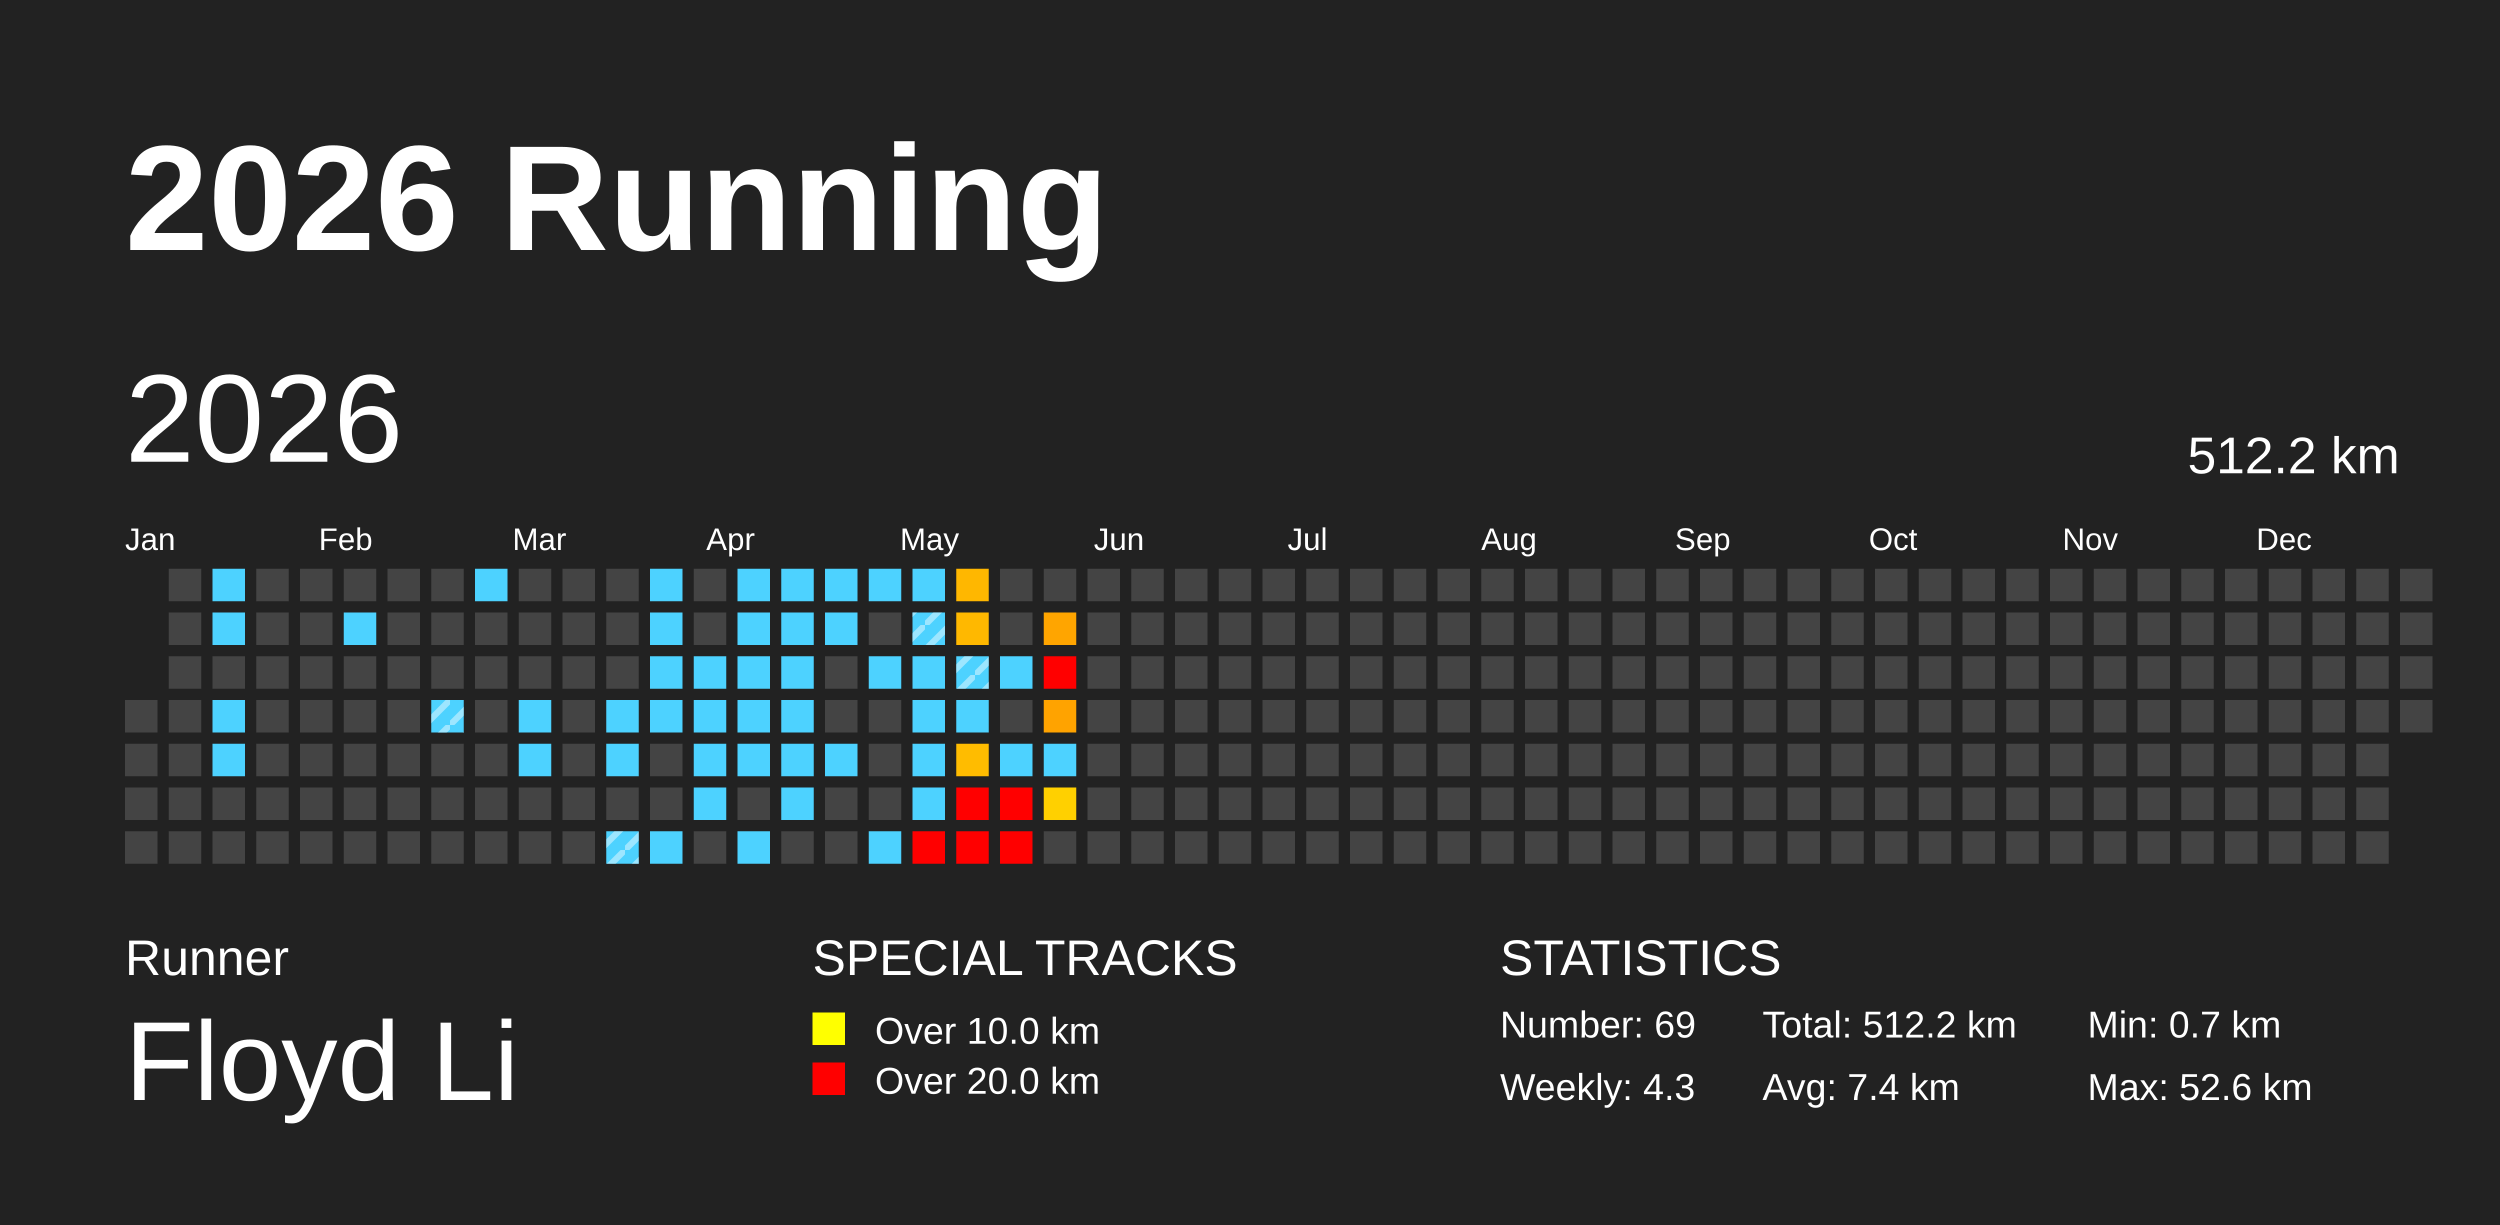
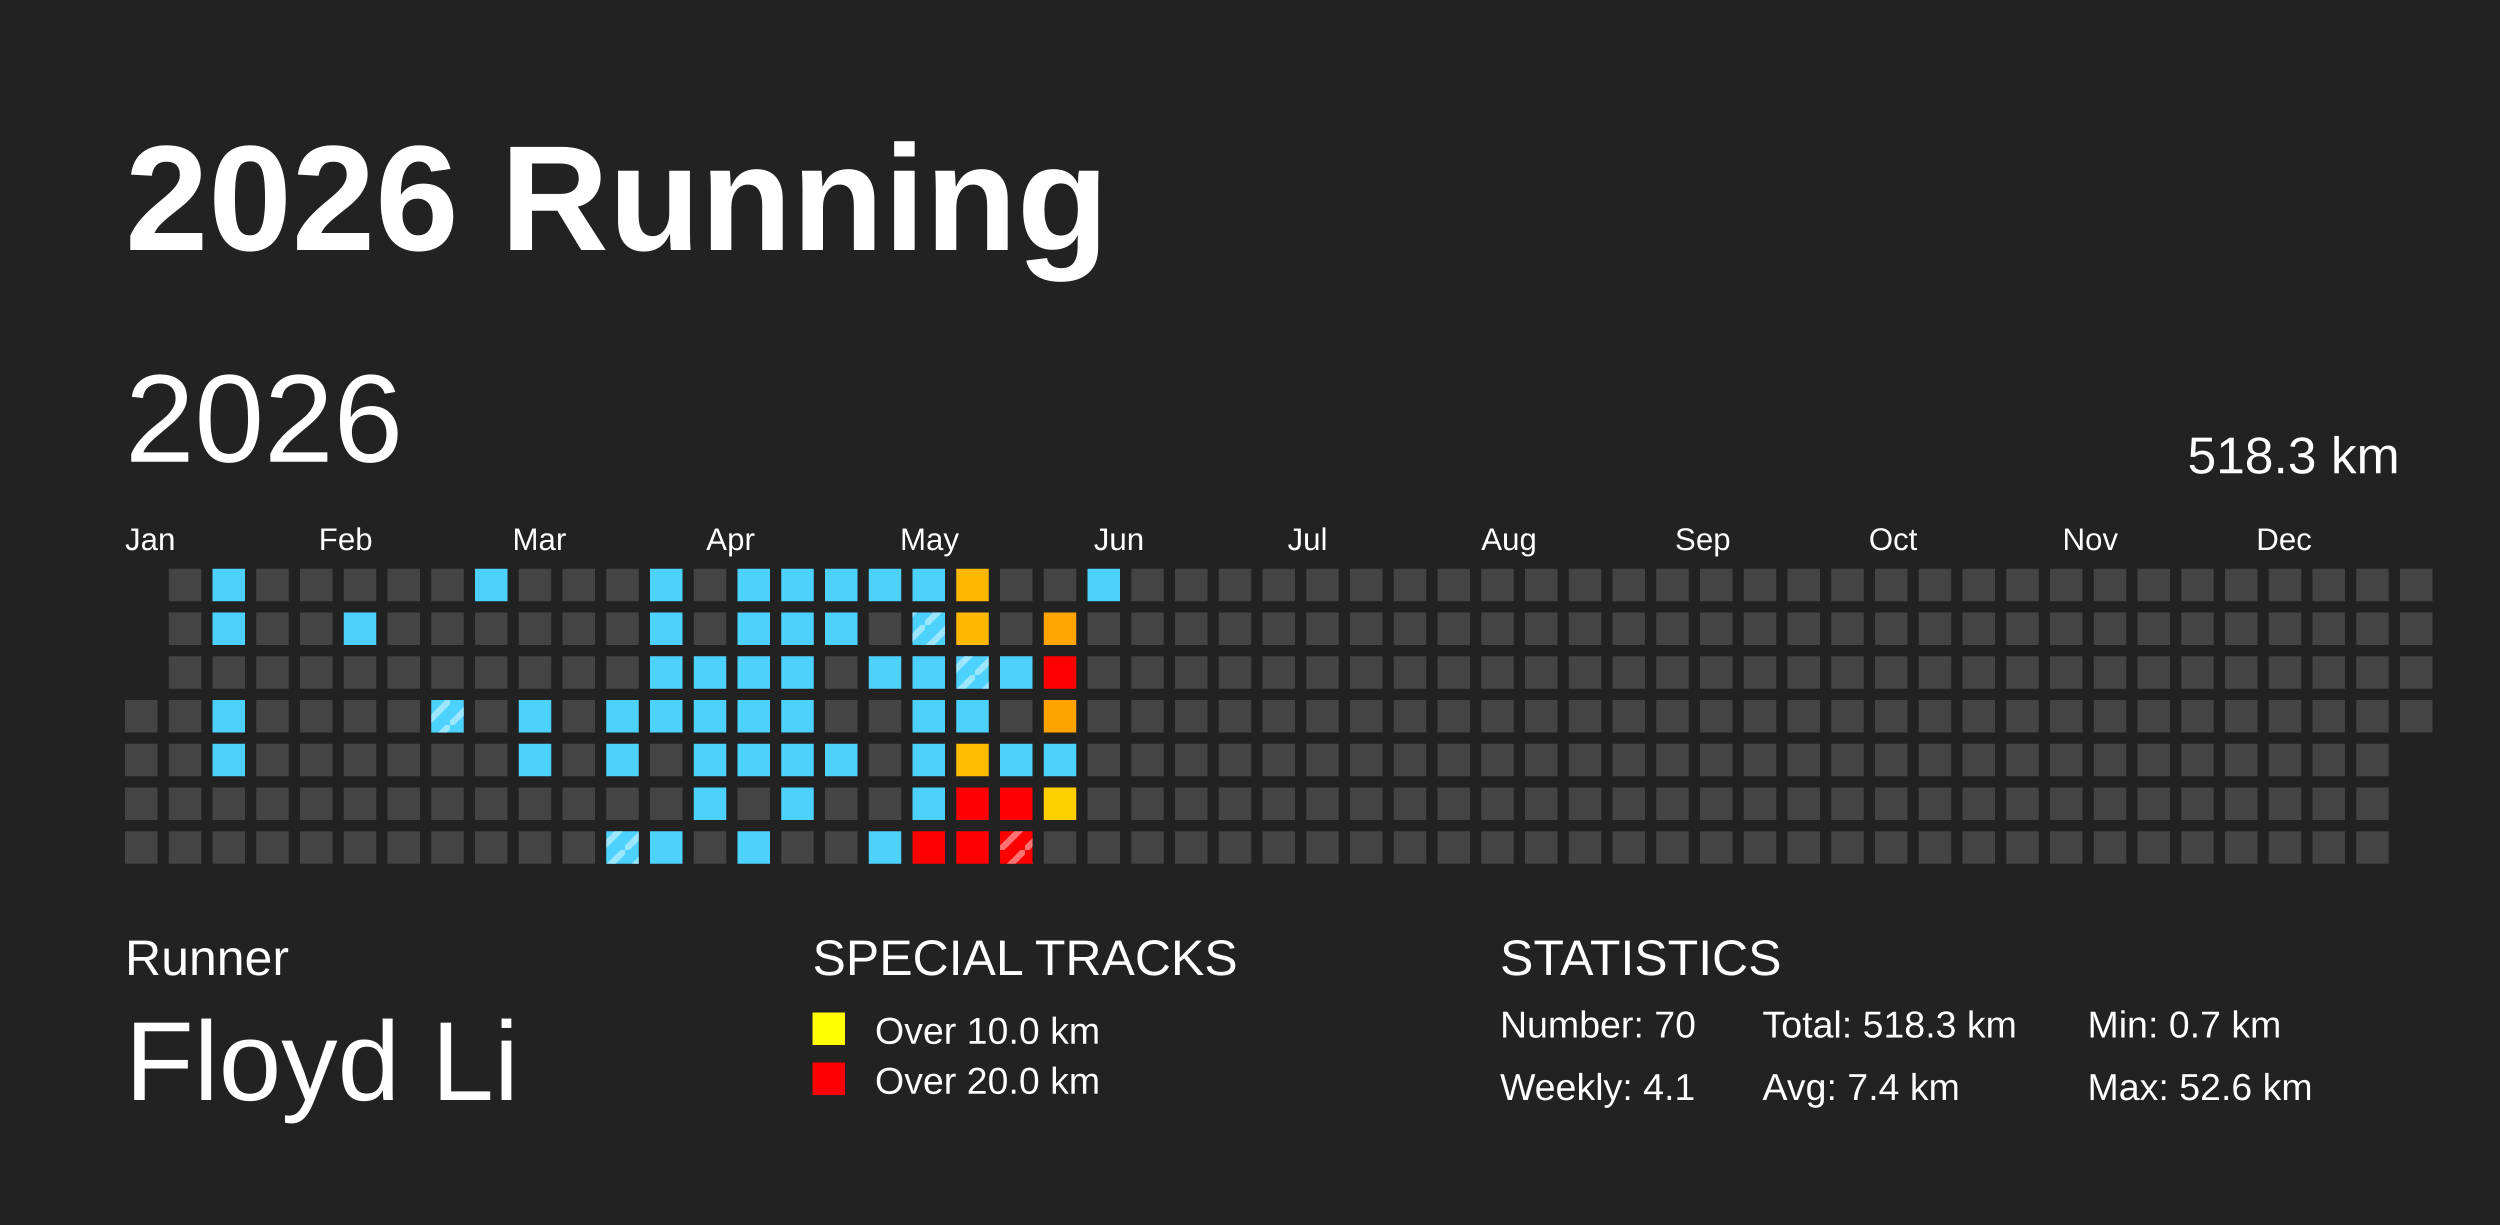
<svg xmlns="http://www.w3.org/2000/svg" baseProfile="full" height="98mm" version="1.1" viewBox="0,0,200,98" width="200mm">
  <defs>
    <pattern height="2" id="indoor-stripe" patternUnits="userSpaceOnUse" width="2">
      <line stroke="white" stroke-opacity="0.45" stroke-width="0.5" x1="0" x2="2" y1="2" y2="0" />
    </pattern>
  </defs>
  <rect fill="#222222" height="98" width="200" x="0" y="0" />
  <text fill="#FFFFFF" style="font-size:12px; font-family:Arial; font-weight:bold;" x="10" y="20">2026 Running</text>
  <text fill="#FFFFFF" style="font-size:4px; font-family:Arial" x="10" y="78">Runner</text>
  <text fill="#FFFFFF" style="font-size:9px; font-family:Arial" x="10" y="88">Floyd Li</text>
  <text fill="#FFFFFF" style="font-size:4px; font-family:Arial" x="65" y="78">SPECIAL TRACKS</text>
  <rect fill="yellow" height="2.6" width="2.6" x="65" y="81" />
  <text fill="#FFFFFF" style="font-size:3px; font-family:Arial" x="70" y="83.5">Over 10.0 km</text>
  <rect fill="red" height="2.6" width="2.6" x="65" y="85" />
  <text fill="#FFFFFF" style="font-size:3px; font-family:Arial" x="70" y="87.5">Over 20.0 km</text>
  <text fill="#FFFFFF" style="font-size:4px; font-family:Arial" x="120" y="78">STATISTICS</text>
-   <text fill="#FFFFFF" style="font-size:3px; font-family:Arial" x="120" y="83">Number: 69</text>
-   <text fill="#FFFFFF" style="font-size:3px; font-family:Arial" x="120" y="88">Weekly: 4.3</text>
-   <text fill="#FFFFFF" style="font-size:3px; font-family:Arial" x="141" y="83">Total: 512.2 km</text>
+   <text fill="#FFFFFF" style="font-size:3px; font-family:Arial" x="120" y="83">Number: 70</text>
+   <text fill="#FFFFFF" style="font-size:3px; font-family:Arial" x="120" y="88">Weekly: 4.1</text>
+   <text fill="#FFFFFF" style="font-size:3px; font-family:Arial" x="141" y="83">Total: 518.3 km</text>
  <text fill="#FFFFFF" style="font-size:3px; font-family:Arial" x="141" y="88">Avg: 7.4 km</text>
  <text fill="#FFFFFF" style="font-size:3px; font-family:Arial" x="167" y="83">Min: 0.7 km</text>
  <text fill="#FFFFFF" style="font-size:3px; font-family:Arial" x="167" y="88">Max: 52.6 km</text>
  <text dominant-baseline="hanging" fill="#FFFFFF" style="font-size:10.0px; font-family:Arial;" x="10" y="30">2026</text>
-   <text dominant-baseline="hanging" fill="#FFFFFF" style="font-size:4.125px; font-family:Arial;" x="175" y="35">512.2 km</text>
+   <text dominant-baseline="hanging" fill="#FFFFFF" style="font-size:4.125px; font-family:Arial;" x="175" y="35">518.3 km</text>
  <text fill="#FFFFFF" style="font-size:2.5px; font-family:Arial" x="10.0" y="44">Jan</text>
  <text fill="#FFFFFF" style="font-size:2.5px; font-family:Arial" x="25.5" y="44">Feb</text>
  <text fill="#FFFFFF" style="font-size:2.5px; font-family:Arial" x="41.0" y="44">Mar</text>
  <text fill="#FFFFFF" style="font-size:2.5px; font-family:Arial" x="56.5" y="44">Apr</text>
  <text fill="#FFFFFF" style="font-size:2.5px; font-family:Arial" x="72.0" y="44">May</text>
  <text fill="#FFFFFF" style="font-size:2.5px; font-family:Arial" x="87.5" y="44">Jun</text>
  <text fill="#FFFFFF" style="font-size:2.5px; font-family:Arial" x="103.0" y="44">Jul</text>
  <text fill="#FFFFFF" style="font-size:2.5px; font-family:Arial" x="118.5" y="44">Aug</text>
  <text fill="#FFFFFF" style="font-size:2.5px; font-family:Arial" x="134.0" y="44">Sep</text>
  <text fill="#FFFFFF" style="font-size:2.5px; font-family:Arial" x="149.5" y="44">Oct</text>
  <text fill="#FFFFFF" style="font-size:2.5px; font-family:Arial" x="165.0" y="44">Nov</text>
  <text fill="#FFFFFF" style="font-size:2.5px; font-family:Arial" x="180.5" y="44">Dec</text>
  <rect fill="#444444" height="2.6" width="2.6" x="10.0" y="56.0" />
  <rect fill="#444444" height="2.6" width="2.6" x="10.0" y="59.5" />
  <rect fill="#444444" height="2.6" width="2.6" x="10.0" y="63.0" />
  <rect fill="#444444" height="2.6" width="2.6" x="10.0" y="66.5" />
  <rect fill="#444444" height="2.6" width="2.6" x="13.5" y="45.5" />
  <rect fill="#444444" height="2.6" width="2.6" x="13.5" y="49.0" />
  <rect fill="#444444" height="2.6" width="2.6" x="13.5" y="52.5" />
  <rect fill="#444444" height="2.6" width="2.6" x="13.5" y="56.0" />
  <rect fill="#444444" height="2.6" width="2.6" x="13.5" y="59.5" />
  <rect fill="#444444" height="2.6" width="2.6" x="13.5" y="63.0" />
  <rect fill="#444444" height="2.6" width="2.6" x="13.5" y="66.5" />
  <rect fill="#4dd2ff" height="2.6" width="2.6" x="17.0" y="45.5" />
  <rect fill="#4dd2ff" height="2.6" width="2.6" x="17.0" y="49.0" />
  <rect fill="#444444" height="2.6" width="2.6" x="17.0" y="52.5" />
  <rect fill="#4dd2ff" height="2.6" width="2.6" x="17.0" y="56.0" />
  <rect fill="#4dd2ff" height="2.6" width="2.6" x="17.0" y="59.5" />
  <rect fill="#444444" height="2.6" width="2.6" x="17.0" y="63.0" />
  <rect fill="#444444" height="2.6" width="2.6" x="17.0" y="66.5" />
  <rect fill="#444444" height="2.6" width="2.6" x="20.5" y="45.5" />
  <rect fill="#444444" height="2.6" width="2.6" x="20.5" y="49.0" />
  <rect fill="#444444" height="2.6" width="2.6" x="20.5" y="52.5" />
  <rect fill="#444444" height="2.6" width="2.6" x="20.5" y="56.0" />
  <rect fill="#444444" height="2.6" width="2.6" x="20.5" y="59.5" />
  <rect fill="#444444" height="2.6" width="2.6" x="20.5" y="63.0" />
  <rect fill="#444444" height="2.6" width="2.6" x="20.5" y="66.5" />
  <rect fill="#444444" height="2.6" width="2.6" x="24.0" y="45.5" />
  <rect fill="#444444" height="2.6" width="2.6" x="24.0" y="49.0" />
  <rect fill="#444444" height="2.6" width="2.6" x="24.0" y="52.5" />
  <rect fill="#444444" height="2.6" width="2.6" x="24.0" y="56.0" />
  <rect fill="#444444" height="2.6" width="2.6" x="24.0" y="59.5" />
  <rect fill="#444444" height="2.6" width="2.6" x="24.0" y="63.0" />
  <rect fill="#444444" height="2.6" width="2.6" x="24.0" y="66.5" />
  <rect fill="#444444" height="2.6" width="2.6" x="27.5" y="45.5" />
  <rect fill="#4dd2ff" height="2.6" width="2.6" x="27.5" y="49.0" />
  <rect fill="#444444" height="2.6" width="2.6" x="27.5" y="52.5" />
  <rect fill="#444444" height="2.6" width="2.6" x="27.5" y="56.0" />
  <rect fill="#444444" height="2.6" width="2.6" x="27.5" y="59.5" />
  <rect fill="#444444" height="2.6" width="2.6" x="27.5" y="63.0" />
  <rect fill="#444444" height="2.6" width="2.6" x="27.5" y="66.5" />
  <rect fill="#444444" height="2.6" width="2.6" x="31.0" y="45.5" />
  <rect fill="#444444" height="2.6" width="2.6" x="31.0" y="49.0" />
  <rect fill="#444444" height="2.6" width="2.6" x="31.0" y="52.5" />
  <rect fill="#444444" height="2.6" width="2.6" x="31.0" y="56.0" />
  <rect fill="#444444" height="2.6" width="2.6" x="31.0" y="59.5" />
  <rect fill="#444444" height="2.6" width="2.6" x="31.0" y="63.0" />
  <rect fill="#444444" height="2.6" width="2.6" x="31.0" y="66.5" />
  <rect fill="#444444" height="2.6" width="2.6" x="34.5" y="45.5" />
  <rect fill="#444444" height="2.6" width="2.6" x="34.5" y="49.0" />
  <rect fill="#444444" height="2.6" width="2.6" x="34.5" y="52.5" />
  <rect fill="#4dd2ff" height="2.6" width="2.6" x="34.5" y="56.0" />
  <rect fill="url(#indoor-stripe)" height="2.6" style="pointer-events: none;" width="2.6" x="34.5" y="56.0" />
  <rect fill="#444444" height="2.6" width="2.6" x="34.5" y="59.5" />
  <rect fill="#444444" height="2.6" width="2.6" x="34.5" y="63.0" />
  <rect fill="#444444" height="2.6" width="2.6" x="34.5" y="66.5" />
  <rect fill="#4dd2ff" height="2.6" width="2.6" x="38.0" y="45.5" />
  <rect fill="#444444" height="2.6" width="2.6" x="38.0" y="49.0" />
  <rect fill="#444444" height="2.6" width="2.6" x="38.0" y="52.5" />
  <rect fill="#444444" height="2.6" width="2.6" x="38.0" y="56.0" />
  <rect fill="#444444" height="2.6" width="2.6" x="38.0" y="59.5" />
  <rect fill="#444444" height="2.6" width="2.6" x="38.0" y="63.0" />
  <rect fill="#444444" height="2.6" width="2.6" x="38.0" y="66.5" />
  <rect fill="#444444" height="2.6" width="2.6" x="41.5" y="45.5" />
  <rect fill="#444444" height="2.6" width="2.6" x="41.5" y="49.0" />
  <rect fill="#444444" height="2.6" width="2.6" x="41.5" y="52.5" />
  <rect fill="#4dd2ff" height="2.6" width="2.6" x="41.5" y="56.0" />
  <rect fill="#4dd2ff" height="2.6" width="2.6" x="41.5" y="59.5" />
  <rect fill="#444444" height="2.6" width="2.6" x="41.5" y="63.0" />
  <rect fill="#444444" height="2.6" width="2.6" x="41.5" y="66.5" />
  <rect fill="#444444" height="2.6" width="2.6" x="45.0" y="45.5" />
  <rect fill="#444444" height="2.6" width="2.6" x="45.0" y="49.0" />
  <rect fill="#444444" height="2.6" width="2.6" x="45.0" y="52.5" />
  <rect fill="#444444" height="2.6" width="2.6" x="45.0" y="56.0" />
  <rect fill="#444444" height="2.6" width="2.6" x="45.0" y="59.5" />
  <rect fill="#444444" height="2.6" width="2.6" x="45.0" y="63.0" />
  <rect fill="#444444" height="2.6" width="2.6" x="45.0" y="66.5" />
  <rect fill="#444444" height="2.6" width="2.6" x="48.5" y="45.5" />
  <rect fill="#444444" height="2.6" width="2.6" x="48.5" y="49.0" />
  <rect fill="#444444" height="2.6" width="2.6" x="48.5" y="52.5" />
  <rect fill="#4dd2ff" height="2.6" width="2.6" x="48.5" y="56.0" />
  <rect fill="#4dd2ff" height="2.6" width="2.6" x="48.5" y="59.5" />
  <rect fill="#444444" height="2.6" width="2.6" x="48.5" y="63.0" />
  <rect fill="#4dd2ff" height="2.6" width="2.6" x="48.5" y="66.5" />
  <rect fill="url(#indoor-stripe)" height="2.6" style="pointer-events: none;" width="2.6" x="48.5" y="66.5" />
  <rect fill="#4dd2ff" height="2.6" width="2.6" x="52.0" y="45.5" />
  <rect fill="#4dd2ff" height="2.6" width="2.6" x="52.0" y="49.0" />
  <rect fill="#4dd2ff" height="2.6" width="2.6" x="52.0" y="52.5" />
  <rect fill="#4dd2ff" height="2.6" width="2.6" x="52.0" y="56.0" />
  <rect fill="#444444" height="2.6" width="2.6" x="52.0" y="59.5" />
  <rect fill="#444444" height="2.6" width="2.6" x="52.0" y="63.0" />
  <rect fill="#4dd2ff" height="2.6" width="2.6" x="52.0" y="66.5" />
  <rect fill="#444444" height="2.6" width="2.6" x="55.5" y="45.5" />
  <rect fill="#444444" height="2.6" width="2.6" x="55.5" y="49.0" />
  <rect fill="#4dd2ff" height="2.6" width="2.6" x="55.5" y="52.5" />
  <rect fill="#4dd2ff" height="2.6" width="2.6" x="55.5" y="56.0" />
  <rect fill="#4dd2ff" height="2.6" width="2.6" x="55.5" y="59.5" />
  <rect fill="#4dd2ff" height="2.6" width="2.6" x="55.5" y="63.0" />
  <rect fill="#444444" height="2.6" width="2.6" x="55.5" y="66.5" />
  <rect fill="#4dd2ff" height="2.6" width="2.6" x="59.0" y="45.5" />
  <rect fill="#4dd2ff" height="2.6" width="2.6" x="59.0" y="49.0" />
  <rect fill="#4dd2ff" height="2.6" width="2.6" x="59.0" y="52.5" />
  <rect fill="#4dd2ff" height="2.6" width="2.6" x="59.0" y="56.0" />
  <rect fill="#4dd2ff" height="2.6" width="2.6" x="59.0" y="59.5" />
  <rect fill="#444444" height="2.6" width="2.6" x="59.0" y="63.0" />
  <rect fill="#4dd2ff" height="2.6" width="2.6" x="59.0" y="66.5" />
  <rect fill="#4dd2ff" height="2.6" width="2.6" x="62.5" y="45.5" />
  <rect fill="#4dd2ff" height="2.6" width="2.6" x="62.5" y="49.0" />
  <rect fill="#4dd2ff" height="2.6" width="2.6" x="62.5" y="52.5" />
  <rect fill="#4dd2ff" height="2.6" width="2.6" x="62.5" y="56.0" />
  <rect fill="#4dd2ff" height="2.6" width="2.6" x="62.5" y="59.5" />
  <rect fill="#4dd2ff" height="2.6" width="2.6" x="62.5" y="63.0" />
  <rect fill="#444444" height="2.6" width="2.6" x="62.5" y="66.5" />
  <rect fill="#4dd2ff" height="2.6" width="2.6" x="66.0" y="45.5" />
  <rect fill="#4dd2ff" height="2.6" width="2.6" x="66.0" y="49.0" />
  <rect fill="#444444" height="2.6" width="2.6" x="66.0" y="52.5" />
  <rect fill="#444444" height="2.6" width="2.6" x="66.0" y="56.0" />
  <rect fill="#4dd2ff" height="2.6" width="2.6" x="66.0" y="59.5" />
  <rect fill="#444444" height="2.6" width="2.6" x="66.0" y="63.0" />
  <rect fill="#444444" height="2.6" width="2.6" x="66.0" y="66.5" />
  <rect fill="#4dd2ff" height="2.6" width="2.6" x="69.5" y="45.5" />
  <rect fill="#444444" height="2.6" width="2.6" x="69.5" y="49.0" />
  <rect fill="#4dd2ff" height="2.6" width="2.6" x="69.5" y="52.5" />
  <rect fill="#444444" height="2.6" width="2.6" x="69.5" y="56.0" />
  <rect fill="#444444" height="2.6" width="2.6" x="69.5" y="59.5" />
  <rect fill="#444444" height="2.6" width="2.6" x="69.5" y="63.0" />
  <rect fill="#4dd2ff" height="2.6" width="2.6" x="69.5" y="66.5" />
  <rect fill="#4dd2ff" height="2.6" width="2.6" x="73.0" y="45.5" />
  <rect fill="#4dd2ff" height="2.6" width="2.6" x="73.0" y="49.0" />
  <rect fill="url(#indoor-stripe)" height="2.6" style="pointer-events: none;" width="2.6" x="73.0" y="49.0" />
  <rect fill="#4dd2ff" height="2.6" width="2.6" x="73.0" y="52.5" />
  <rect fill="#4dd2ff" height="2.6" width="2.6" x="73.0" y="56.0" />
  <rect fill="#4dd2ff" height="2.6" width="2.6" x="73.0" y="59.5" />
  <rect fill="#4dd2ff" height="2.6" width="2.6" x="73.0" y="63.0" />
  <rect fill="red" height="2.6" width="2.6" x="73.0" y="66.5" />
  <rect fill="#ffb700" height="2.6" width="2.6" x="76.5" y="45.5" />
  <rect fill="#ffb800" height="2.6" width="2.6" x="76.5" y="49.0" />
  <rect fill="#4dd2ff" height="2.6" width="2.6" x="76.5" y="52.5" />
  <rect fill="url(#indoor-stripe)" height="2.6" style="pointer-events: none;" width="2.6" x="76.5" y="52.5" />
  <rect fill="#4dd2ff" height="2.6" width="2.6" x="76.5" y="56.0" />
  <rect fill="#ffbc00" height="2.6" width="2.6" x="76.5" y="59.5" />
  <rect fill="red" height="2.6" width="2.6" x="76.5" y="63.0" />
  <rect fill="red" height="2.6" width="2.6" x="76.5" y="66.5" />
  <rect fill="#444444" height="2.6" width="2.6" x="80.0" y="45.5" />
  <rect fill="#444444" height="2.6" width="2.6" x="80.0" y="49.0" />
  <rect fill="#4dd2ff" height="2.6" width="2.6" x="80.0" y="52.5" />
  <rect fill="#444444" height="2.6" width="2.6" x="80.0" y="56.0" />
  <rect fill="#4dd2ff" height="2.6" width="2.6" x="80.0" y="59.5" />
  <rect fill="red" height="2.6" width="2.6" x="80.0" y="63.0" />
  <rect fill="red" height="2.6" width="2.6" x="80.0" y="66.5" />
+   <rect fill="url(#indoor-stripe)" height="2.6" style="pointer-events: none;" width="2.6" x="80.0" y="66.5" />
  <rect fill="#444444" height="2.6" width="2.6" x="83.5" y="45.5" />
  <rect fill="#ffa500" height="2.6" width="2.6" x="83.5" y="49.0" />
  <rect fill="red" height="2.6" width="2.6" x="83.5" y="52.5" />
  <rect fill="#ffa300" height="2.6" width="2.6" x="83.5" y="56.0" />
  <rect fill="#4dd2ff" height="2.6" width="2.6" x="83.5" y="59.5" />
  <rect fill="#ffd000" height="2.6" width="2.6" x="83.5" y="63.0" />
  <rect fill="#444444" height="2.6" width="2.6" x="83.5" y="66.5" />
-   <rect fill="#444444" height="2.6" width="2.6" x="87.0" y="45.5" />
+   <rect fill="#4dd2ff" height="2.6" width="2.6" x="87.0" y="45.5" />
  <rect fill="#444444" height="2.6" width="2.6" x="87.0" y="49.0" />
  <rect fill="#444444" height="2.6" width="2.6" x="87.0" y="52.5" />
  <rect fill="#444444" height="2.6" width="2.6" x="87.0" y="56.0" />
  <rect fill="#444444" height="2.6" width="2.6" x="87.0" y="59.5" />
  <rect fill="#444444" height="2.6" width="2.6" x="87.0" y="63.0" />
  <rect fill="#444444" height="2.6" width="2.6" x="87.0" y="66.5" />
  <rect fill="#444444" height="2.6" width="2.6" x="90.5" y="45.5" />
  <rect fill="#444444" height="2.6" width="2.6" x="90.5" y="49.0" />
  <rect fill="#444444" height="2.6" width="2.6" x="90.5" y="52.5" />
  <rect fill="#444444" height="2.6" width="2.6" x="90.5" y="56.0" />
  <rect fill="#444444" height="2.6" width="2.6" x="90.5" y="59.5" />
  <rect fill="#444444" height="2.6" width="2.6" x="90.5" y="63.0" />
  <rect fill="#444444" height="2.6" width="2.6" x="90.5" y="66.5" />
  <rect fill="#444444" height="2.6" width="2.6" x="94.0" y="45.5" />
  <rect fill="#444444" height="2.6" width="2.6" x="94.0" y="49.0" />
  <rect fill="#444444" height="2.6" width="2.6" x="94.0" y="52.5" />
  <rect fill="#444444" height="2.6" width="2.6" x="94.0" y="56.0" />
  <rect fill="#444444" height="2.6" width="2.6" x="94.0" y="59.5" />
  <rect fill="#444444" height="2.6" width="2.6" x="94.0" y="63.0" />
  <rect fill="#444444" height="2.6" width="2.6" x="94.0" y="66.5" />
  <rect fill="#444444" height="2.6" width="2.6" x="97.5" y="45.5" />
  <rect fill="#444444" height="2.6" width="2.6" x="97.5" y="49.0" />
  <rect fill="#444444" height="2.6" width="2.6" x="97.5" y="52.5" />
  <rect fill="#444444" height="2.6" width="2.6" x="97.5" y="56.0" />
  <rect fill="#444444" height="2.6" width="2.6" x="97.5" y="59.5" />
  <rect fill="#444444" height="2.6" width="2.6" x="97.5" y="63.0" />
  <rect fill="#444444" height="2.6" width="2.6" x="97.5" y="66.5" />
  <rect fill="#444444" height="2.6" width="2.6" x="101.0" y="45.5" />
  <rect fill="#444444" height="2.6" width="2.6" x="101.0" y="49.0" />
  <rect fill="#444444" height="2.6" width="2.6" x="101.0" y="52.5" />
  <rect fill="#444444" height="2.6" width="2.6" x="101.0" y="56.0" />
  <rect fill="#444444" height="2.6" width="2.6" x="101.0" y="59.5" />
  <rect fill="#444444" height="2.6" width="2.6" x="101.0" y="63.0" />
  <rect fill="#444444" height="2.6" width="2.6" x="101.0" y="66.5" />
  <rect fill="#444444" height="2.6" width="2.6" x="104.5" y="45.5" />
  <rect fill="#444444" height="2.6" width="2.6" x="104.5" y="49.0" />
  <rect fill="#444444" height="2.6" width="2.6" x="104.5" y="52.5" />
  <rect fill="#444444" height="2.6" width="2.6" x="104.5" y="56.0" />
  <rect fill="#444444" height="2.6" width="2.6" x="104.5" y="59.5" />
  <rect fill="#444444" height="2.6" width="2.6" x="104.5" y="63.0" />
  <rect fill="#444444" height="2.6" width="2.6" x="104.5" y="66.5" />
  <rect fill="#444444" height="2.6" width="2.6" x="108.0" y="45.5" />
  <rect fill="#444444" height="2.6" width="2.6" x="108.0" y="49.0" />
  <rect fill="#444444" height="2.6" width="2.6" x="108.0" y="52.5" />
  <rect fill="#444444" height="2.6" width="2.6" x="108.0" y="56.0" />
  <rect fill="#444444" height="2.6" width="2.6" x="108.0" y="59.5" />
  <rect fill="#444444" height="2.6" width="2.6" x="108.0" y="63.0" />
  <rect fill="#444444" height="2.6" width="2.6" x="108.0" y="66.5" />
  <rect fill="#444444" height="2.6" width="2.6" x="111.5" y="45.5" />
  <rect fill="#444444" height="2.6" width="2.6" x="111.5" y="49.0" />
  <rect fill="#444444" height="2.6" width="2.6" x="111.5" y="52.5" />
  <rect fill="#444444" height="2.6" width="2.6" x="111.5" y="56.0" />
  <rect fill="#444444" height="2.6" width="2.6" x="111.5" y="59.5" />
  <rect fill="#444444" height="2.6" width="2.6" x="111.5" y="63.0" />
  <rect fill="#444444" height="2.6" width="2.6" x="111.5" y="66.5" />
  <rect fill="#444444" height="2.6" width="2.6" x="115.0" y="45.5" />
  <rect fill="#444444" height="2.6" width="2.6" x="115.0" y="49.0" />
  <rect fill="#444444" height="2.6" width="2.6" x="115.0" y="52.5" />
  <rect fill="#444444" height="2.6" width="2.6" x="115.0" y="56.0" />
  <rect fill="#444444" height="2.6" width="2.6" x="115.0" y="59.5" />
  <rect fill="#444444" height="2.6" width="2.6" x="115.0" y="63.0" />
  <rect fill="#444444" height="2.6" width="2.6" x="115.0" y="66.5" />
  <rect fill="#444444" height="2.6" width="2.6" x="118.5" y="45.5" />
  <rect fill="#444444" height="2.6" width="2.6" x="118.5" y="49.0" />
  <rect fill="#444444" height="2.6" width="2.6" x="118.5" y="52.5" />
  <rect fill="#444444" height="2.6" width="2.6" x="118.5" y="56.0" />
  <rect fill="#444444" height="2.6" width="2.6" x="118.5" y="59.5" />
  <rect fill="#444444" height="2.6" width="2.6" x="118.5" y="63.0" />
  <rect fill="#444444" height="2.6" width="2.6" x="118.5" y="66.5" />
  <rect fill="#444444" height="2.6" width="2.6" x="122.0" y="45.5" />
  <rect fill="#444444" height="2.6" width="2.6" x="122.0" y="49.0" />
  <rect fill="#444444" height="2.6" width="2.6" x="122.0" y="52.5" />
  <rect fill="#444444" height="2.6" width="2.6" x="122.0" y="56.0" />
  <rect fill="#444444" height="2.6" width="2.6" x="122.0" y="59.5" />
  <rect fill="#444444" height="2.6" width="2.6" x="122.0" y="63.0" />
  <rect fill="#444444" height="2.6" width="2.6" x="122.0" y="66.5" />
  <rect fill="#444444" height="2.6" width="2.6" x="125.5" y="45.5" />
  <rect fill="#444444" height="2.6" width="2.6" x="125.5" y="49.0" />
  <rect fill="#444444" height="2.6" width="2.6" x="125.5" y="52.5" />
  <rect fill="#444444" height="2.6" width="2.6" x="125.5" y="56.0" />
  <rect fill="#444444" height="2.6" width="2.6" x="125.5" y="59.5" />
  <rect fill="#444444" height="2.6" width="2.6" x="125.5" y="63.0" />
  <rect fill="#444444" height="2.6" width="2.6" x="125.5" y="66.5" />
  <rect fill="#444444" height="2.6" width="2.6" x="129.0" y="45.5" />
  <rect fill="#444444" height="2.6" width="2.6" x="129.0" y="49.0" />
  <rect fill="#444444" height="2.6" width="2.6" x="129.0" y="52.5" />
  <rect fill="#444444" height="2.6" width="2.6" x="129.0" y="56.0" />
  <rect fill="#444444" height="2.6" width="2.6" x="129.0" y="59.5" />
  <rect fill="#444444" height="2.6" width="2.6" x="129.0" y="63.0" />
  <rect fill="#444444" height="2.6" width="2.6" x="129.0" y="66.5" />
  <rect fill="#444444" height="2.6" width="2.6" x="132.5" y="45.5" />
  <rect fill="#444444" height="2.6" width="2.6" x="132.5" y="49.0" />
  <rect fill="#444444" height="2.6" width="2.6" x="132.5" y="52.5" />
  <rect fill="#444444" height="2.6" width="2.6" x="132.5" y="56.0" />
  <rect fill="#444444" height="2.6" width="2.6" x="132.5" y="59.5" />
  <rect fill="#444444" height="2.6" width="2.6" x="132.5" y="63.0" />
  <rect fill="#444444" height="2.6" width="2.6" x="132.5" y="66.5" />
  <rect fill="#444444" height="2.6" width="2.6" x="136.0" y="45.5" />
  <rect fill="#444444" height="2.6" width="2.6" x="136.0" y="49.0" />
  <rect fill="#444444" height="2.6" width="2.6" x="136.0" y="52.5" />
  <rect fill="#444444" height="2.6" width="2.6" x="136.0" y="56.0" />
  <rect fill="#444444" height="2.6" width="2.6" x="136.0" y="59.5" />
  <rect fill="#444444" height="2.6" width="2.6" x="136.0" y="63.0" />
  <rect fill="#444444" height="2.6" width="2.6" x="136.0" y="66.5" />
  <rect fill="#444444" height="2.6" width="2.6" x="139.5" y="45.5" />
  <rect fill="#444444" height="2.6" width="2.6" x="139.5" y="49.0" />
  <rect fill="#444444" height="2.6" width="2.6" x="139.5" y="52.5" />
  <rect fill="#444444" height="2.6" width="2.6" x="139.5" y="56.0" />
  <rect fill="#444444" height="2.6" width="2.6" x="139.5" y="59.5" />
  <rect fill="#444444" height="2.6" width="2.6" x="139.5" y="63.0" />
  <rect fill="#444444" height="2.6" width="2.6" x="139.5" y="66.5" />
  <rect fill="#444444" height="2.6" width="2.6" x="143.0" y="45.5" />
  <rect fill="#444444" height="2.6" width="2.6" x="143.0" y="49.0" />
  <rect fill="#444444" height="2.6" width="2.6" x="143.0" y="52.5" />
  <rect fill="#444444" height="2.6" width="2.6" x="143.0" y="56.0" />
  <rect fill="#444444" height="2.6" width="2.6" x="143.0" y="59.5" />
  <rect fill="#444444" height="2.6" width="2.6" x="143.0" y="63.0" />
  <rect fill="#444444" height="2.6" width="2.6" x="143.0" y="66.5" />
  <rect fill="#444444" height="2.6" width="2.6" x="146.5" y="45.5" />
  <rect fill="#444444" height="2.6" width="2.6" x="146.5" y="49.0" />
  <rect fill="#444444" height="2.6" width="2.6" x="146.5" y="52.5" />
  <rect fill="#444444" height="2.6" width="2.6" x="146.5" y="56.0" />
  <rect fill="#444444" height="2.6" width="2.6" x="146.5" y="59.5" />
  <rect fill="#444444" height="2.6" width="2.6" x="146.5" y="63.0" />
  <rect fill="#444444" height="2.6" width="2.6" x="146.5" y="66.5" />
  <rect fill="#444444" height="2.6" width="2.6" x="150.0" y="45.5" />
  <rect fill="#444444" height="2.6" width="2.6" x="150.0" y="49.0" />
  <rect fill="#444444" height="2.6" width="2.6" x="150.0" y="52.5" />
  <rect fill="#444444" height="2.6" width="2.6" x="150.0" y="56.0" />
  <rect fill="#444444" height="2.6" width="2.6" x="150.0" y="59.5" />
  <rect fill="#444444" height="2.6" width="2.6" x="150.0" y="63.0" />
  <rect fill="#444444" height="2.6" width="2.6" x="150.0" y="66.5" />
  <rect fill="#444444" height="2.6" width="2.6" x="153.5" y="45.5" />
  <rect fill="#444444" height="2.6" width="2.6" x="153.5" y="49.0" />
  <rect fill="#444444" height="2.6" width="2.6" x="153.5" y="52.5" />
  <rect fill="#444444" height="2.6" width="2.6" x="153.5" y="56.0" />
  <rect fill="#444444" height="2.6" width="2.6" x="153.5" y="59.5" />
  <rect fill="#444444" height="2.6" width="2.6" x="153.5" y="63.0" />
  <rect fill="#444444" height="2.6" width="2.6" x="153.5" y="66.5" />
  <rect fill="#444444" height="2.6" width="2.6" x="157.0" y="45.5" />
  <rect fill="#444444" height="2.6" width="2.6" x="157.0" y="49.0" />
  <rect fill="#444444" height="2.6" width="2.6" x="157.0" y="52.5" />
  <rect fill="#444444" height="2.6" width="2.6" x="157.0" y="56.0" />
  <rect fill="#444444" height="2.6" width="2.6" x="157.0" y="59.5" />
  <rect fill="#444444" height="2.6" width="2.6" x="157.0" y="63.0" />
  <rect fill="#444444" height="2.6" width="2.6" x="157.0" y="66.5" />
  <rect fill="#444444" height="2.6" width="2.6" x="160.5" y="45.5" />
  <rect fill="#444444" height="2.6" width="2.6" x="160.5" y="49.0" />
  <rect fill="#444444" height="2.6" width="2.6" x="160.5" y="52.5" />
  <rect fill="#444444" height="2.6" width="2.6" x="160.5" y="56.0" />
  <rect fill="#444444" height="2.6" width="2.6" x="160.5" y="59.5" />
  <rect fill="#444444" height="2.6" width="2.6" x="160.5" y="63.0" />
  <rect fill="#444444" height="2.6" width="2.6" x="160.5" y="66.5" />
  <rect fill="#444444" height="2.6" width="2.6" x="164.0" y="45.5" />
  <rect fill="#444444" height="2.6" width="2.6" x="164.0" y="49.0" />
  <rect fill="#444444" height="2.6" width="2.6" x="164.0" y="52.5" />
  <rect fill="#444444" height="2.6" width="2.6" x="164.0" y="56.0" />
  <rect fill="#444444" height="2.6" width="2.6" x="164.0" y="59.5" />
  <rect fill="#444444" height="2.6" width="2.6" x="164.0" y="63.0" />
  <rect fill="#444444" height="2.6" width="2.6" x="164.0" y="66.5" />
  <rect fill="#444444" height="2.6" width="2.6" x="167.5" y="45.5" />
  <rect fill="#444444" height="2.6" width="2.6" x="167.5" y="49.0" />
  <rect fill="#444444" height="2.6" width="2.6" x="167.5" y="52.5" />
  <rect fill="#444444" height="2.6" width="2.6" x="167.5" y="56.0" />
  <rect fill="#444444" height="2.6" width="2.6" x="167.5" y="59.5" />
  <rect fill="#444444" height="2.6" width="2.6" x="167.5" y="63.0" />
  <rect fill="#444444" height="2.6" width="2.6" x="167.5" y="66.5" />
  <rect fill="#444444" height="2.6" width="2.6" x="171.0" y="45.5" />
  <rect fill="#444444" height="2.6" width="2.6" x="171.0" y="49.0" />
  <rect fill="#444444" height="2.6" width="2.6" x="171.0" y="52.5" />
  <rect fill="#444444" height="2.6" width="2.6" x="171.0" y="56.0" />
  <rect fill="#444444" height="2.6" width="2.6" x="171.0" y="59.5" />
  <rect fill="#444444" height="2.6" width="2.6" x="171.0" y="63.0" />
  <rect fill="#444444" height="2.6" width="2.6" x="171.0" y="66.5" />
  <rect fill="#444444" height="2.6" width="2.6" x="174.5" y="45.5" />
  <rect fill="#444444" height="2.6" width="2.6" x="174.5" y="49.0" />
  <rect fill="#444444" height="2.6" width="2.6" x="174.5" y="52.5" />
  <rect fill="#444444" height="2.6" width="2.6" x="174.5" y="56.0" />
  <rect fill="#444444" height="2.6" width="2.6" x="174.5" y="59.5" />
  <rect fill="#444444" height="2.6" width="2.6" x="174.5" y="63.0" />
  <rect fill="#444444" height="2.6" width="2.6" x="174.5" y="66.5" />
  <rect fill="#444444" height="2.6" width="2.6" x="178.0" y="45.5" />
  <rect fill="#444444" height="2.6" width="2.6" x="178.0" y="49.0" />
  <rect fill="#444444" height="2.6" width="2.6" x="178.0" y="52.5" />
  <rect fill="#444444" height="2.6" width="2.6" x="178.0" y="56.0" />
  <rect fill="#444444" height="2.6" width="2.6" x="178.0" y="59.5" />
  <rect fill="#444444" height="2.6" width="2.6" x="178.0" y="63.0" />
  <rect fill="#444444" height="2.6" width="2.6" x="178.0" y="66.5" />
  <rect fill="#444444" height="2.6" width="2.6" x="181.5" y="45.5" />
  <rect fill="#444444" height="2.6" width="2.6" x="181.5" y="49.0" />
  <rect fill="#444444" height="2.6" width="2.6" x="181.5" y="52.5" />
  <rect fill="#444444" height="2.6" width="2.6" x="181.5" y="56.0" />
  <rect fill="#444444" height="2.6" width="2.6" x="181.5" y="59.5" />
  <rect fill="#444444" height="2.6" width="2.6" x="181.5" y="63.0" />
  <rect fill="#444444" height="2.6" width="2.6" x="181.5" y="66.5" />
  <rect fill="#444444" height="2.6" width="2.6" x="185.0" y="45.5" />
  <rect fill="#444444" height="2.6" width="2.6" x="185.0" y="49.0" />
  <rect fill="#444444" height="2.6" width="2.6" x="185.0" y="52.5" />
  <rect fill="#444444" height="2.6" width="2.6" x="185.0" y="56.0" />
  <rect fill="#444444" height="2.6" width="2.6" x="185.0" y="59.5" />
  <rect fill="#444444" height="2.6" width="2.6" x="185.0" y="63.0" />
  <rect fill="#444444" height="2.6" width="2.6" x="185.0" y="66.5" />
  <rect fill="#444444" height="2.6" width="2.6" x="188.5" y="45.5" />
  <rect fill="#444444" height="2.6" width="2.6" x="188.5" y="49.0" />
  <rect fill="#444444" height="2.6" width="2.6" x="188.5" y="52.5" />
  <rect fill="#444444" height="2.6" width="2.6" x="188.5" y="56.0" />
  <rect fill="#444444" height="2.6" width="2.6" x="188.5" y="59.5" />
  <rect fill="#444444" height="2.6" width="2.6" x="188.5" y="63.0" />
  <rect fill="#444444" height="2.6" width="2.6" x="188.5" y="66.5" />
  <rect fill="#444444" height="2.6" width="2.6" x="192.0" y="45.5" />
  <rect fill="#444444" height="2.6" width="2.6" x="192.0" y="49.0" />
  <rect fill="#444444" height="2.6" width="2.6" x="192.0" y="52.5" />
  <rect fill="#444444" height="2.6" width="2.6" x="192.0" y="56.0" />
</svg>
